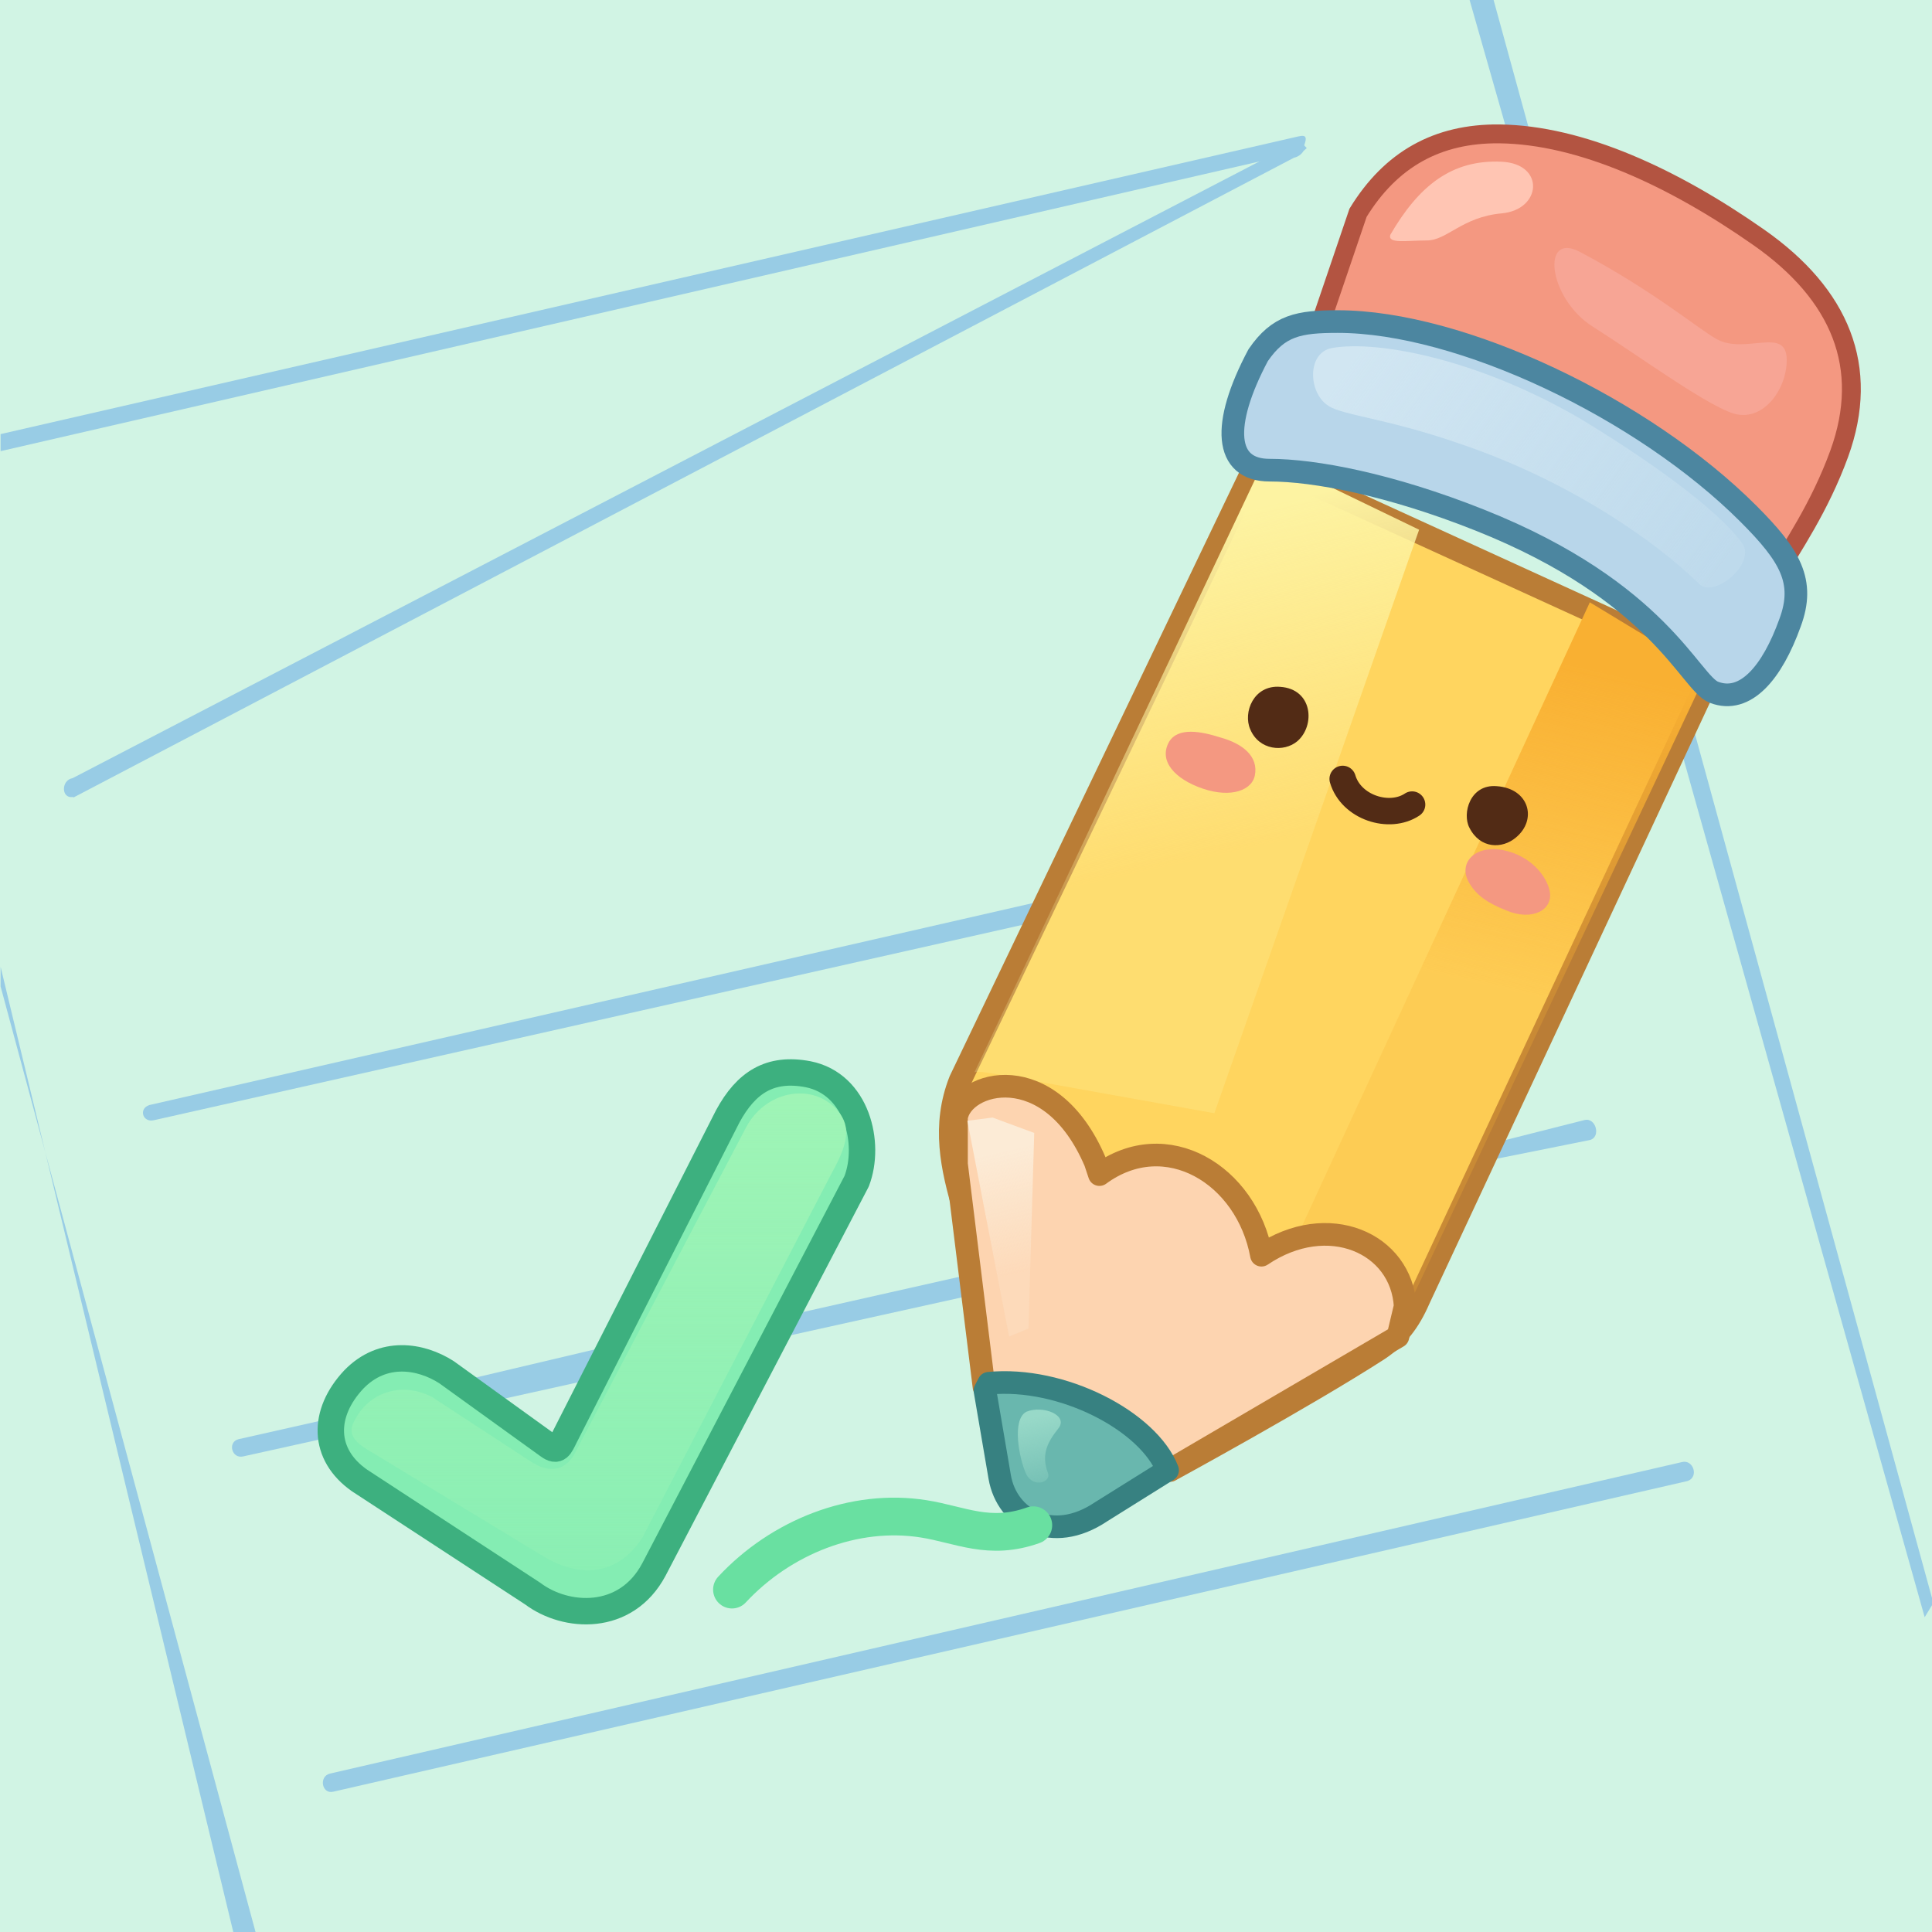
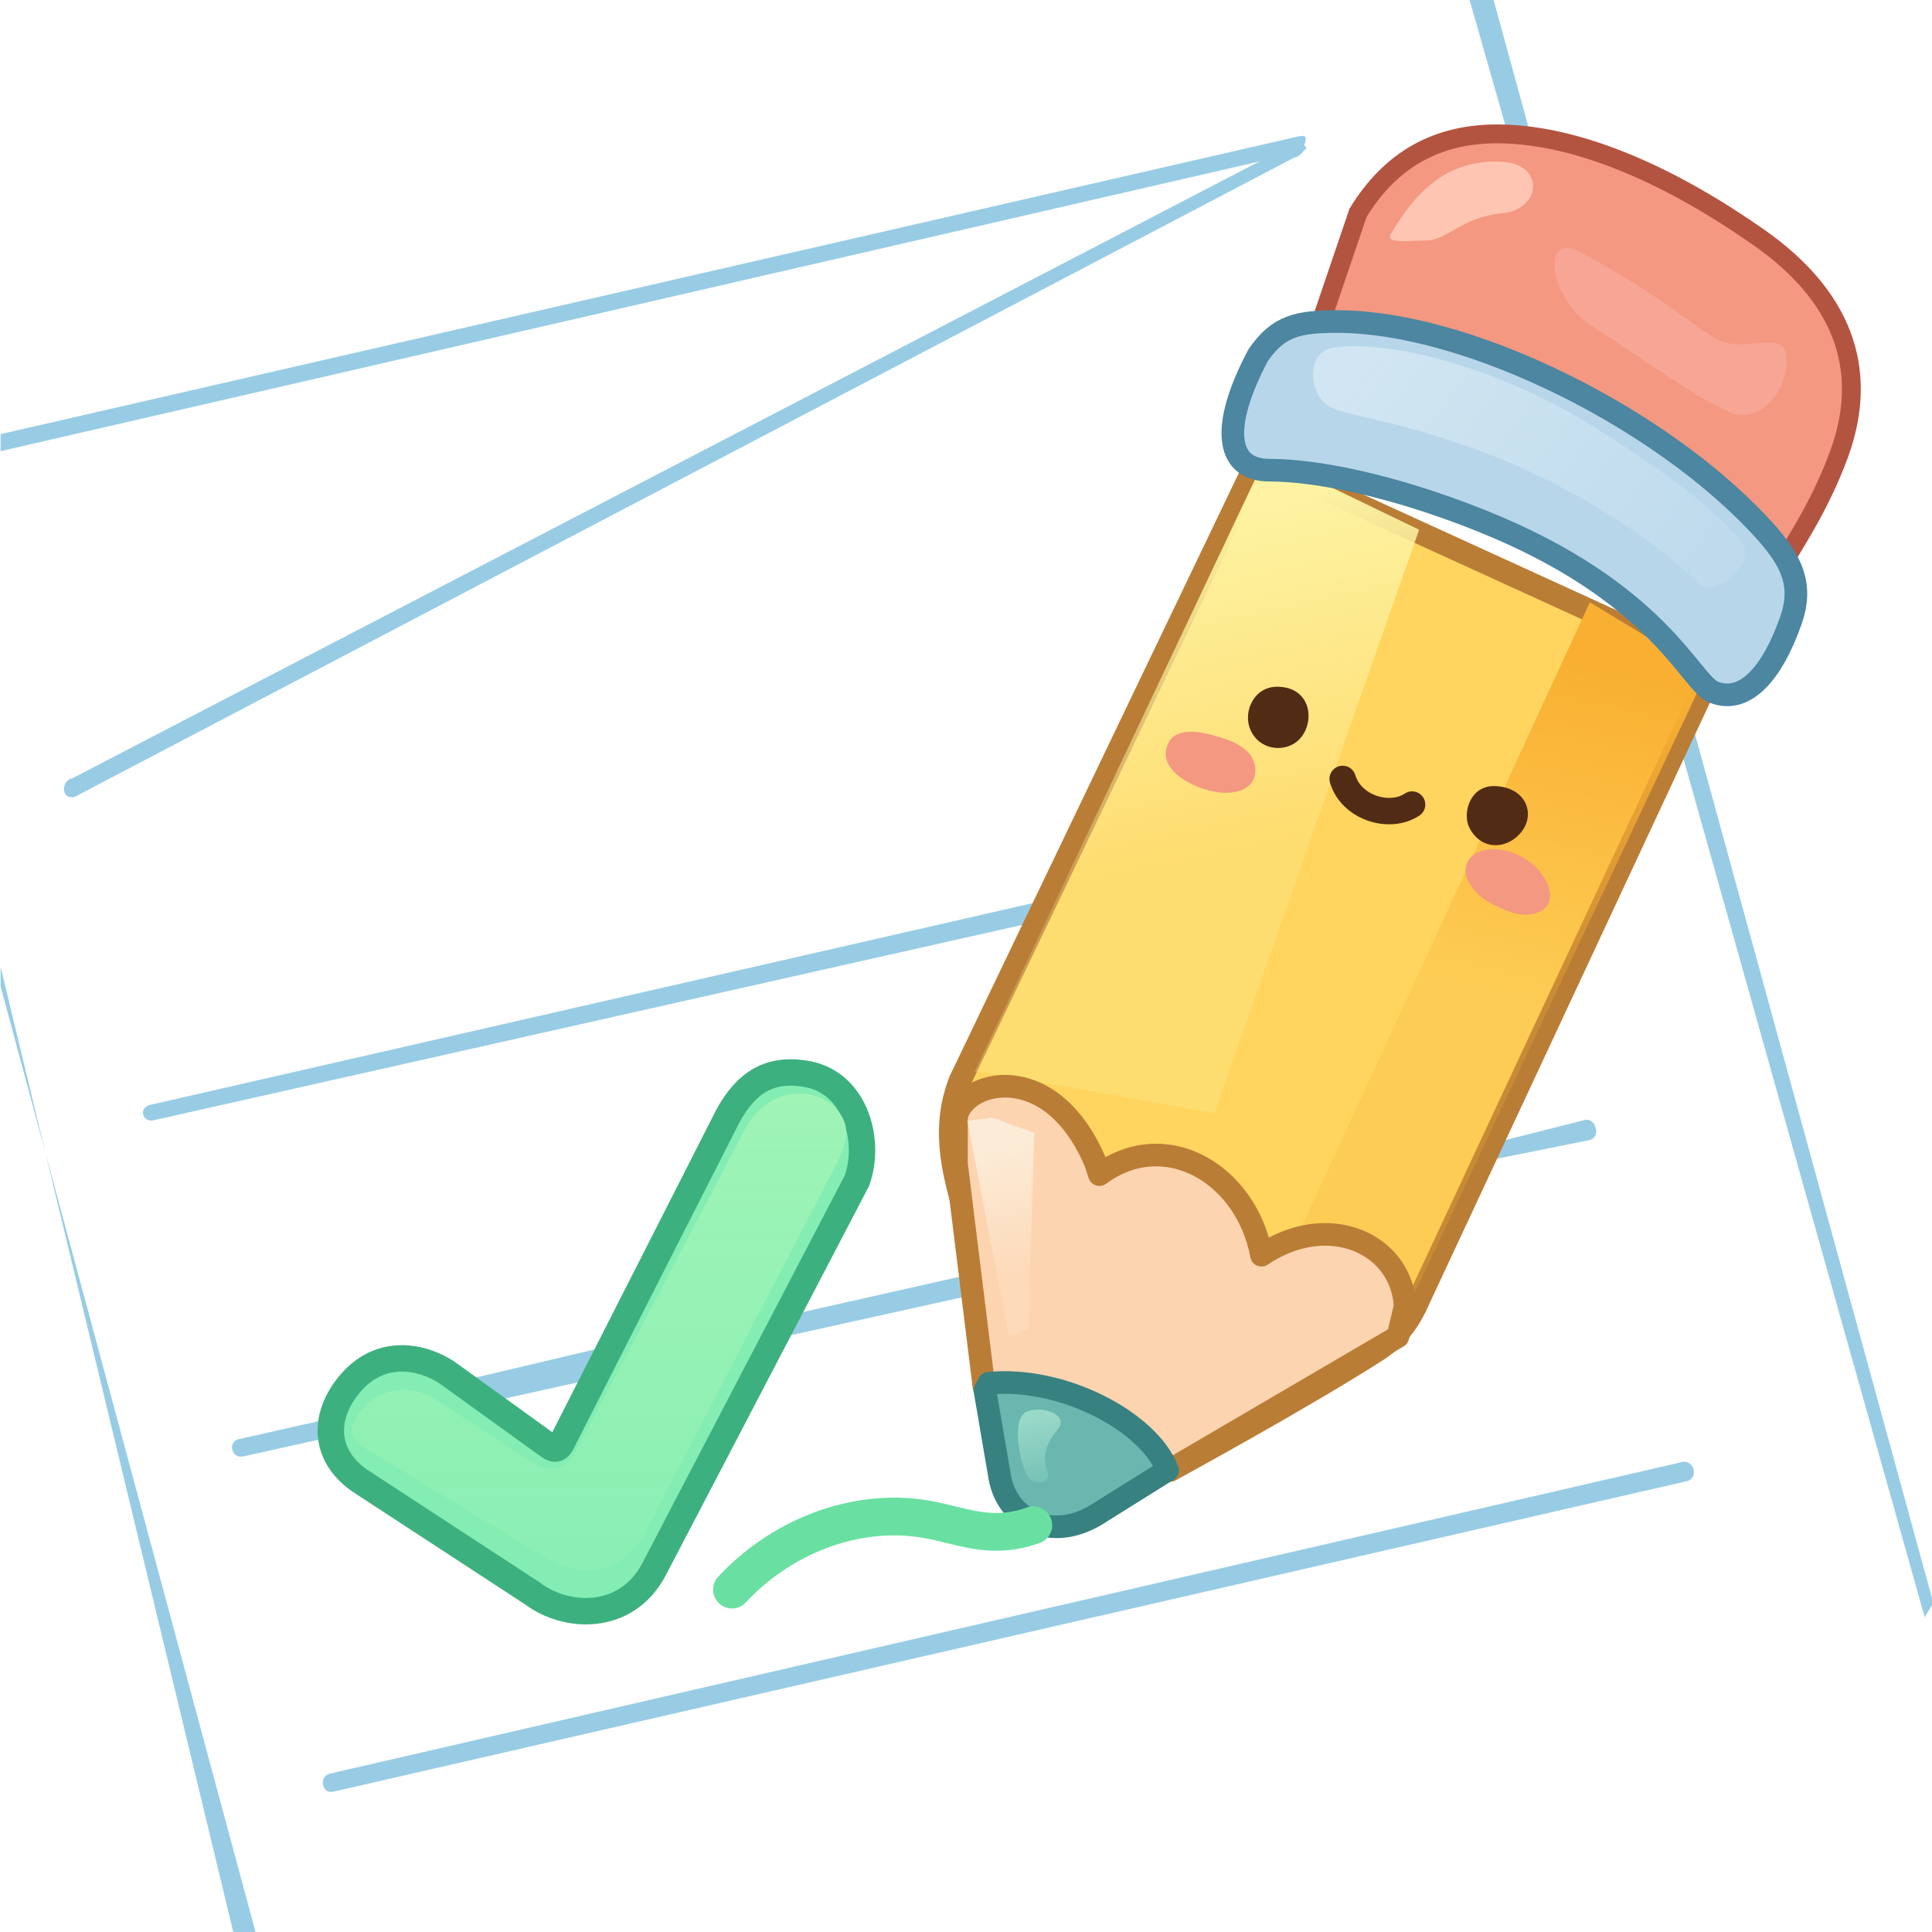
<svg xmlns="http://www.w3.org/2000/svg" width="256" height="256" viewBox="0 0 256 256" fill="none">
-   <path d="M 256,0 H 0 V 256 H 256 V 0 Z" fill="#D1F4E4" />
  <path d="M 256.18,212.4 L 197.91,0 H 194.73 L 201.11,22.36 L 255.03,214.29 L 256.18,212.4 Z" fill="#98CCE5" />
  <path d="M 0.08,57.52 L 171.58,18.18 C 172.82,17.89 173.44,17.73 172.69,19.59 L 172.59,20.08 L 0.08,59.78 V 57.52 Z" fill="#98CCE5" />
  <path d="M 9.62,103.11 L 172.21,18.62 L 173.15,19.62 L 172.72,20.01 C 172.44,20.47 171.98,20.79 171.46,20.9 L 9.78,105.65 L 9.62,105.61 C 8.09,105.82 8.09,103.36 9.62,103.11 Z" fill="#98CCE5" />
  <path d="M 19.81,146.42 L 140.06,118.93 L 138.71,121.82 L 20.41,148.43 C 18.91,148.81 18.31,146.88 19.81,146.42 Z" fill="#98CCE5" />
  <path d="M 31.61,190.7 L 129.71,168.6 L 130.29,171.28 L 32.23,192.98 C 30.71,193.35 30.11,191.07 31.61,190.7 Z" fill="#98CCE5" />
  <path d="M 43.72,235.01 L 222.88,193.73 C 224.38,193.36 225.14,195.71 223.62,196.24 L 44.16,237.41 C 42.64,237.78 42.21,235.38 43.72,235.01 Z" fill="#98CCE5" />
  <path d="M 209.96,148.41 L 196.18,151.9 L 195.42,154.12 L 210.66,151.06 C 212.17,150.69 211.48,148.04 209.96,148.41 Z" fill="#98CCE5" />
  <path d="M 61.94,182.79 L 78.92,178.78 L 77.79,181.41 L 63.71,185.11 L 61.94,182.79 Z" fill="#98CCE5" />
  <path d="M 0.08,128.11 L 30.91,256 H 33.86 L 0.08,130.71 V 128.11 Z" fill="#98CCE5" />
  <path d="M 179.95,28.19 C 184.29,21.11 190.46,17.66 198.66,17.74 C 209.49,17.86 221.71,23.51 233.06,31.46 C 243.86,39.03 247.86,48.67 243.71,60.11 C 241.12,67.23 237.38,72.61 235.42,75.99 L 173.86,46.11 L 179.95,28.19 Z" fill="#F49881" stroke="#B35441" stroke-width="2.5" stroke-miterlimit="10" />
  <path d="M 184.22,31.12 C 187.96,24.68 192.31,21.11 198.99,21.43 C 204.76,21.71 204.28,27.79 198.99,28.27 C 193.71,28.75 191.75,31.86 189.07,31.86 C 186.39,31.86 183.86,32.34 184.22,31.12 Z" fill="#FFC5B3" />
  <path d="M 209.41,33.41 C 219.09,38.55 224.86,43.45 227.42,44.91 C 231.23,47.07 236.75,43.13 236.75,47.71 C 236.75,51.72 233.46,56.15 229.45,54.71 C 225.45,53.26 216.99,47.03 211.06,43.29 C 205.12,39.54 204.12,30.56 209.41,33.41 Z" fill="#F7A595" />
  <path d="M 127.22,143.18 L 166.71,60.81 L 227.11,88.41 L 188.04,172.12 C 186.71,175.19 185.15,177.15 182.65,178.83 C 172.91,185.11 155.03,194.85 155.03,194.85 L 127.78,160.4 C 126.1,154.71 124.86,149.15 127.22,143.18 Z" fill="#FFD55F" stroke="#BA7D36" stroke-width="3" stroke-miterlimit="10" stroke-linecap="round" stroke-linejoin="round" />
  <path d="M 131.84,142.3 L 160.91,147.51 L 188.04,70.19 L 176.51,64.62 L 167.11,61.82 L 129.11,142.1 C 129.41,141.92 130.47,142.06 131.84,142.3 Z" fill="url(#paint0_linear_1247_23280)" />
  <path d="M 171.11,165.52 L 210.66,79.81 L 226.11,89.17 L 186.15,174.08 L 171.11,165.52 Z" fill="url(#paint1_linear_1247_23280)" />
  <path d="M 126.74,148.08 C 127.46,143.26 139.15,139.96 145.12,153.96 L 145.68,155.64 C 154.51,149.15 165.19,155.64 167.15,166.32 C 175.99,160.36 185.71,164.72 186.19,173.08 L 185.23,177.11 L 154.99,194.81 L 130.39,183.81 L 126.74,154.24 V 148.08 Z" fill="#FDD4B0" stroke="#BA7D36" stroke-width="3" stroke-miterlimit="10" stroke-linecap="round" stroke-linejoin="round" />
  <path d="M 131.52,148.08 L 137.04,150.12 L 136.28,176.03 L 133.71,177.11 L 128.18,148.51 L 131.52,148.08 Z" fill="url(#paint2_linear_1247_23280)" />
  <path d="M 131.01,183.29 C 140.71,182.33 152.18,188.3 154.71,194.81 L 145.88,200.33 C 139.39,204.69 133.43,201.25 132.47,195.73 L 130.51,184.25 L 131.01,183.29 Z" fill="#69B7AE" stroke="#378181" stroke-width="3" stroke-miterlimit="10" stroke-linecap="round" stroke-linejoin="round" />
  <path d="M 136.01,187.06 C 138.23,186.16 141.63,187.54 140.23,189.29 C 138.83,191.05 137.91,192.71 138.87,195.21 C 139.31,196.38 136.92,197.26 135.96,195.29 C 135.04,193.29 134.03,188.06 136.01,187.06 Z" fill="url(#paint3_linear_1247_23280)" />
  <path d="M 166.71,47.07 C 169.43,43.09 172.11,42.61 177.27,42.61 C 193.51,42.61 217.71,54.09 231.71,68.11 C 237.19,73.6 239.23,77.04 237.19,82.52 C 234.82,89.13 231.27,93.33 227.11,91.73 C 223.94,90.53 219.94,78.41 196.06,68.91 C 184.18,64.18 174.18,62.3 168.23,62.3 C 162.27,62.3 161.79,56.33 166.71,47.07 Z" fill="#B8D6EA" stroke="#4C86A0" stroke-width="3" stroke-miterlimit="10" stroke-linecap="round" stroke-linejoin="round" />
  <path d="M 176.51,46.11 C 182.73,45.03 196.18,47.71 209.62,55.61 C 221.51,62.86 228.51,68.63 230.91,72.07 C 232.63,74.76 227.11,79.33 225.14,77.37 C 219.78,72.07 208.22,63.74 193.23,58.73 C 183.94,55.49 177.83,55.01 176.03,53.78 C 173.31,52.06 173.15,46.71 176.51,46.11 Z" fill="url(#paint4_linear_1247_23280)" />
  <path d="M 154.91,98.29 C 153.49,100.81 155.63,103.21 159.35,104.49 C 163.28,105.82 165.91,104.61 166.27,102.77 C 166.79,100.21 164.63,98.53 161.75,97.73 C 159.11,96.89 156.11,96.33 154.91,98.29 Z" fill="#F49881" />
  <path d="M 194.63,116.91 C 193.21,114.39 195.34,111.98 199.06,112.62 C 202.98,113.38 204.98,116.23 205.34,118.07 C 205.86,120.63 202.94,122.08 199.58,120.63 C 197.06,119.63 195.62,118.63 194.63,116.91 Z" fill="#F49881" />
  <path d="M 169.63,91.01 C 166.11,90.73 164.67,94.41 165.67,96.65 C 166.83,99.41 170.11,99.73 171.91,98.21 C 174.31,96.13 173.95,91.29 169.63,91.01 Z" fill="#522B15" />
  <path d="M 198.3,104.17 C 194.78,103.89 193.71,107.81 194.71,109.69 C 196.14,112.5 199.06,112.5 200.86,110.98 C 203.74,108.61 202.62,104.45 198.3,104.17 Z" fill="#522B15" />
  <path d="M 177.91,103.21 C 179.03,107.01 184.11,108.61 187.11,106.61" stroke="#522B15" stroke-width="3.5" stroke-miterlimit="10" stroke-linecap="round" />
  <path d="M 96.99,210.63 C 103.47,203.66 113.19,199.78 122.43,201.26 C 127.22,202.02 131.11,204.18 136.92,202.1" stroke="#69E0A1" stroke-width="5" stroke-miterlimit="10" stroke-linecap="round" />
  <path d="M 46.88,182.79 C 50.72,178.82 55.72,179.62 59.16,181.82 L 72.61,191.52 C 73.93,192.52 74.21,191.64 74.85,190.36 L 96.43,147.92 C 98.87,143.42 102.03,141.38 107.07,142.34 C 113.55,143.62 115.43,151.52 113.51,156.52 L 86.64,207.98 C 82.92,214.95 74.97,214.47 70.57,211.15 L 47.64,196.17 C 42.72,192.73 42.68,187.26 46.88,182.79 Z" fill="#84EDB3" stroke="#3DB07F" stroke-width="3.5" stroke-miterlimit="10" stroke-linecap="round" stroke-linejoin="round" />
  <path d="M 47.12,187.98 C 49.08,184.34 53.44,183.09 57.28,185.13 L 70.25,193.61 C 72.93,195.41 75.13,194.77 76.29,192.33 L 98.83,149.44 C 101.31,144.68 107.27,143.38 110.71,146.84 C 112.67,148.92 112.67,151.04 110.23,155.4 L 85.12,203.74 C 81.76,208.94 76.73,208.94 72.33,206.42 L 48.44,191.93 C 46.52,190.69 46.12,189.61 47.12,187.98 Z" fill="url(#paint5_linear_1247_23280)" />
  <defs>
    <linearGradient id="paint0_linear_1247_23280" x1="148.827" y1="71.047" x2="158.267" y2="114.05" gradientUnits="userSpaceOnUse">
      <stop stop-color="#FDF3A2" />
      <stop offset="1" stop-color="#FDF3A2" stop-opacity="0.25" />
    </linearGradient>
    <linearGradient id="paint1_linear_1247_23280" x1="198.636" y1="85.742" x2="188.916" y2="128.745" gradientUnits="userSpaceOnUse">
      <stop stop-color="#F9B032" />
      <stop offset="1" stop-color="#F9B032" stop-opacity="0.25" />
    </linearGradient>
    <linearGradient id="paint2_linear_1247_23280" x1="133.84" y1="152.25" x2="137.52" y2="168.13" gradientUnits="userSpaceOnUse">
      <stop stop-color="#FCEBD6" />
      <stop offset="1" stop-color="#FCEBD6" stop-opacity="0.25" />
    </linearGradient>
    <linearGradient id="paint3_linear_1247_23280" x1="137.92" y1="187.57" x2="139.88" y2="196.61" gradientUnits="userSpaceOnUse">
      <stop stop-color="#98D9C8" />
      <stop offset="1" stop-color="#98D9C8" stop-opacity="0.25" />
    </linearGradient>
    <linearGradient id="paint4_linear_1247_23280" x1="179.431" y1="47.07" x2="224.621" y2="79.81" gradientUnits="userSpaceOnUse">
      <stop stop-color="#D1E6F2" />
      <stop offset="1" stop-color="#D1E6F2" stop-opacity="0.25" />
    </linearGradient>
    <linearGradient id="paint5_linear_1247_23280" x1="79.03" y1="145.001" x2="79.03" y2="207.976" gradientUnits="userSpaceOnUse">
      <stop stop-color="#9FF4B6" />
      <stop offset="1" stop-color="#9FF4B6" stop-opacity="0.25" />
    </linearGradient>
  </defs>
</svg>
